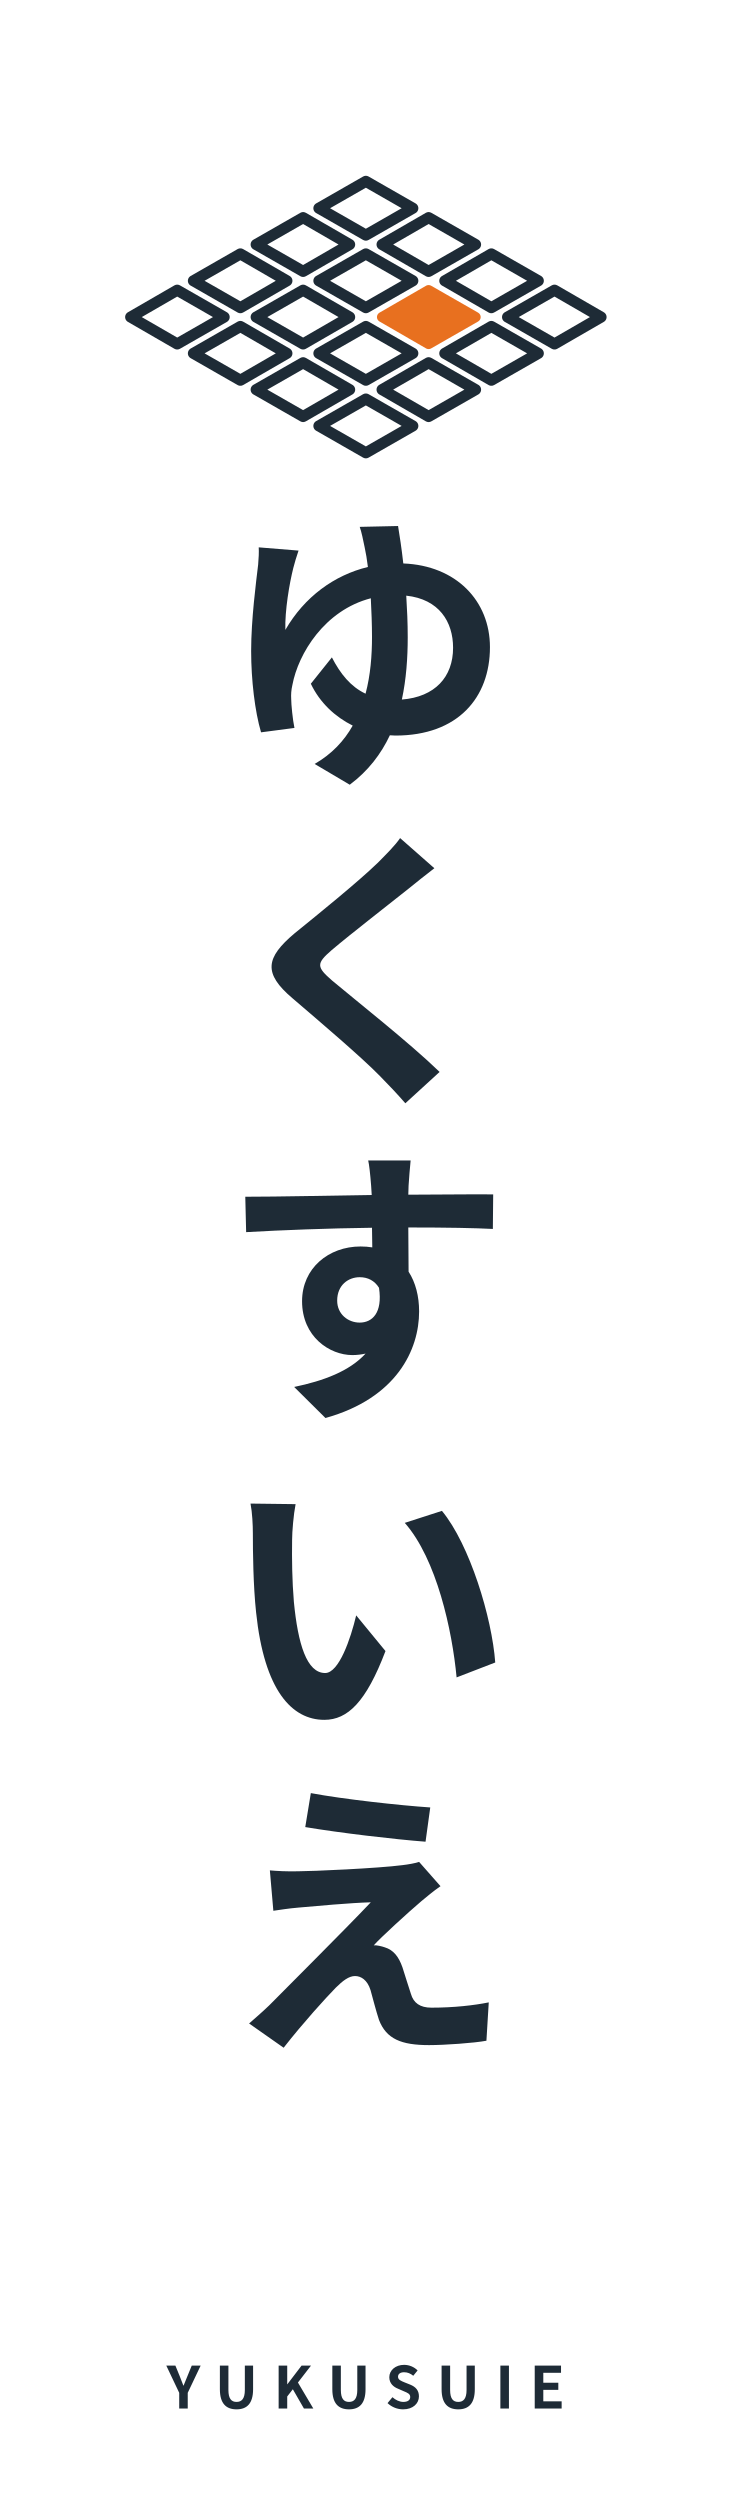
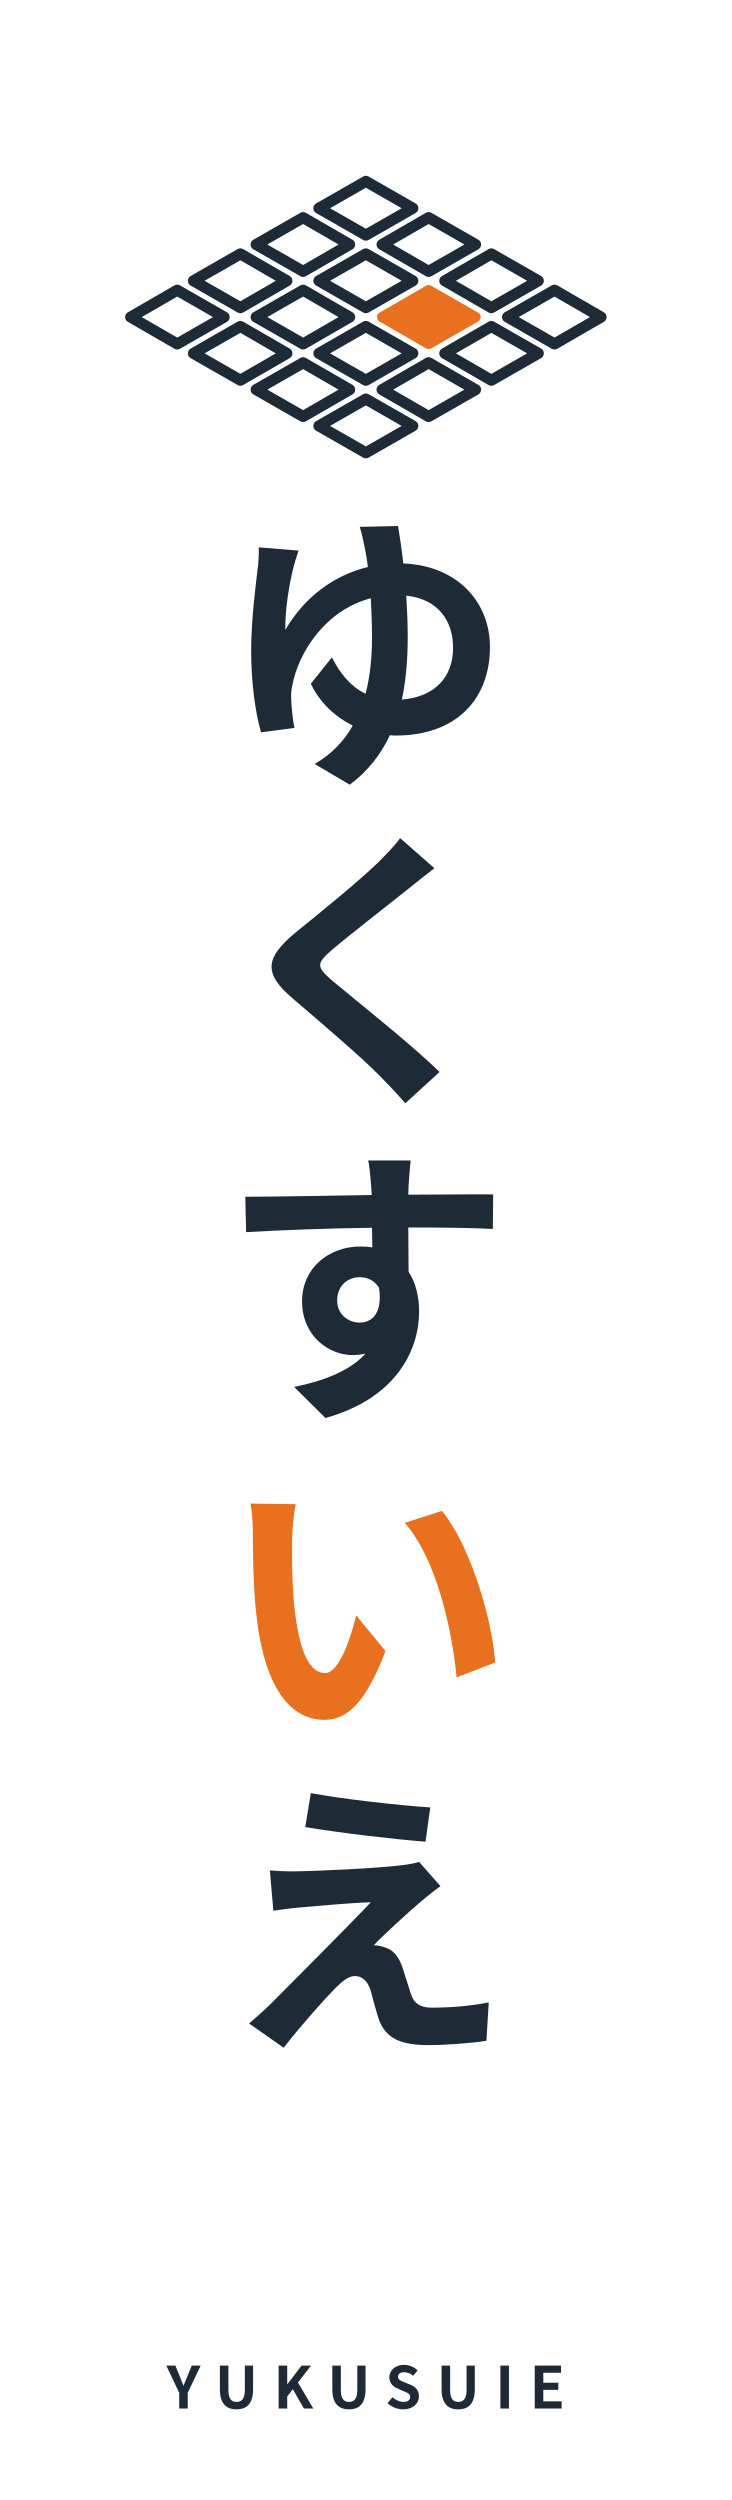
<svg xmlns="http://www.w3.org/2000/svg" viewBox="0 0 240 820" width="240" height="820">
  <g transform="translate(36,20) scale(1.4)">
    <polygon points="60.0,28.2 71.0,34.5 60.0,40.8 49.0,34.5" fill="none" stroke="#1E2B36" stroke-width="2.6" stroke-linejoin="round" />
    <polygon points="74.7,36.7 85.7,43.0 74.7,49.3 63.8,43.0" fill="none" stroke="#1E2B36" stroke-width="2.6" stroke-linejoin="round" />
    <polygon points="89.4,45.2 100.4,51.5 89.4,57.8 78.5,51.5" fill="none" stroke="#1E2B36" stroke-width="2.6" stroke-linejoin="round" />
    <polygon points="104.2,53.7 115.1,60.0 104.2,66.3 93.2,60.0" fill="none" stroke="#1E2B36" stroke-width="2.6" stroke-linejoin="round" />
    <polygon points="45.3,36.7 56.2,43.0 45.3,49.3 34.3,43.0" fill="none" stroke="#1E2B36" stroke-width="2.6" stroke-linejoin="round" />
    <polygon points="60.0,45.2 71.0,51.5 60.0,57.8 49.0,51.5" fill="none" stroke="#1E2B36" stroke-width="2.6" stroke-linejoin="round" />
    <polygon points="74.7,53.7 85.7,60.0 74.7,66.3 63.8,60.0" fill="#E8701F" stroke="#E8701F" stroke-width="2.4" stroke-linejoin="round" />
    <polygon points="89.4,62.2 100.4,68.5 89.4,74.8 78.5,68.5" fill="none" stroke="#1E2B36" stroke-width="2.6" stroke-linejoin="round" />
    <polygon points="30.6,45.2 41.5,51.5 30.6,57.8 19.6,51.5" fill="none" stroke="#1E2B36" stroke-width="2.6" stroke-linejoin="round" />
    <polygon points="45.3,53.7 56.2,60.0 45.3,66.3 34.3,60.0" fill="none" stroke="#1E2B36" stroke-width="2.6" stroke-linejoin="round" />
    <polygon points="60.0,62.2 71.0,68.5 60.0,74.8 49.0,68.5" fill="none" stroke="#1E2B36" stroke-width="2.6" stroke-linejoin="round" />
    <polygon points="74.7,70.7 85.7,77.0 74.7,83.3 63.8,77.0" fill="none" stroke="#1E2B36" stroke-width="2.6" stroke-linejoin="round" />
    <polygon points="15.8,53.7 26.8,60.0 15.8,66.3 4.9,60.0" fill="none" stroke="#1E2B36" stroke-width="2.6" stroke-linejoin="round" />
    <polygon points="30.6,62.2 41.5,68.5 30.6,74.8 19.6,68.5" fill="none" stroke="#1E2B36" stroke-width="2.6" stroke-linejoin="round" />
    <polygon points="45.3,70.7 56.2,77.0 45.3,83.3 34.3,77.0" fill="none" stroke="#1E2B36" stroke-width="2.6" stroke-linejoin="round" />
    <polygon points="60.0,79.2 71.0,85.5 60.0,91.8 49.0,85.5" fill="none" stroke="#1E2B36" stroke-width="2.6" stroke-linejoin="round" />
  </g>
  <text x="120" y="250" text-anchor="middle" font-size="96" font-weight="800" fill="#1E2B36" font-family="Hiragino Maru Gothic ProN, Zen Maru Gothic, Noto Sans CJK JP, sans-serif">ゆ</text>
  <text x="120" y="354" text-anchor="middle" font-size="96" font-weight="800" fill="#1E2B36" font-family="Hiragino Maru Gothic ProN, Zen Maru Gothic, Noto Sans CJK JP, sans-serif">く</text>
  <text x="120" y="458" text-anchor="middle" font-size="96" font-weight="800" fill="#1E2B36" font-family="Hiragino Maru Gothic ProN, Zen Maru Gothic, Noto Sans CJK JP, sans-serif">す</text>
-   <text x="120" y="562" text-anchor="middle" font-size="96" font-weight="800" fill="#1E2B36" font-family="Hiragino Maru Gothic ProN, Zen Maru Gothic, Noto Sans CJK JP, sans-serif">い</text>
+   <text x="120" y="562" text-anchor="middle" font-size="96" font-weight="800" fill="#E8701F" font-family="Hiragino Maru Gothic ProN, Zen Maru Gothic, Noto Sans CJK JP, sans-serif">い</text>
  <text x="120" y="666" text-anchor="middle" font-size="96" font-weight="800" fill="#1E2B36" font-family="Hiragino Maru Gothic ProN, Zen Maru Gothic, Noto Sans CJK JP, sans-serif">え</text>
  <text x="120" y="790" text-anchor="middle" font-size="19" font-weight="700" letter-spacing="5" fill="#1E2B36" font-family="Hiragino Sans, Noto Sans CJK JP, sans-serif">YUKUSUIE</text>
</svg>
